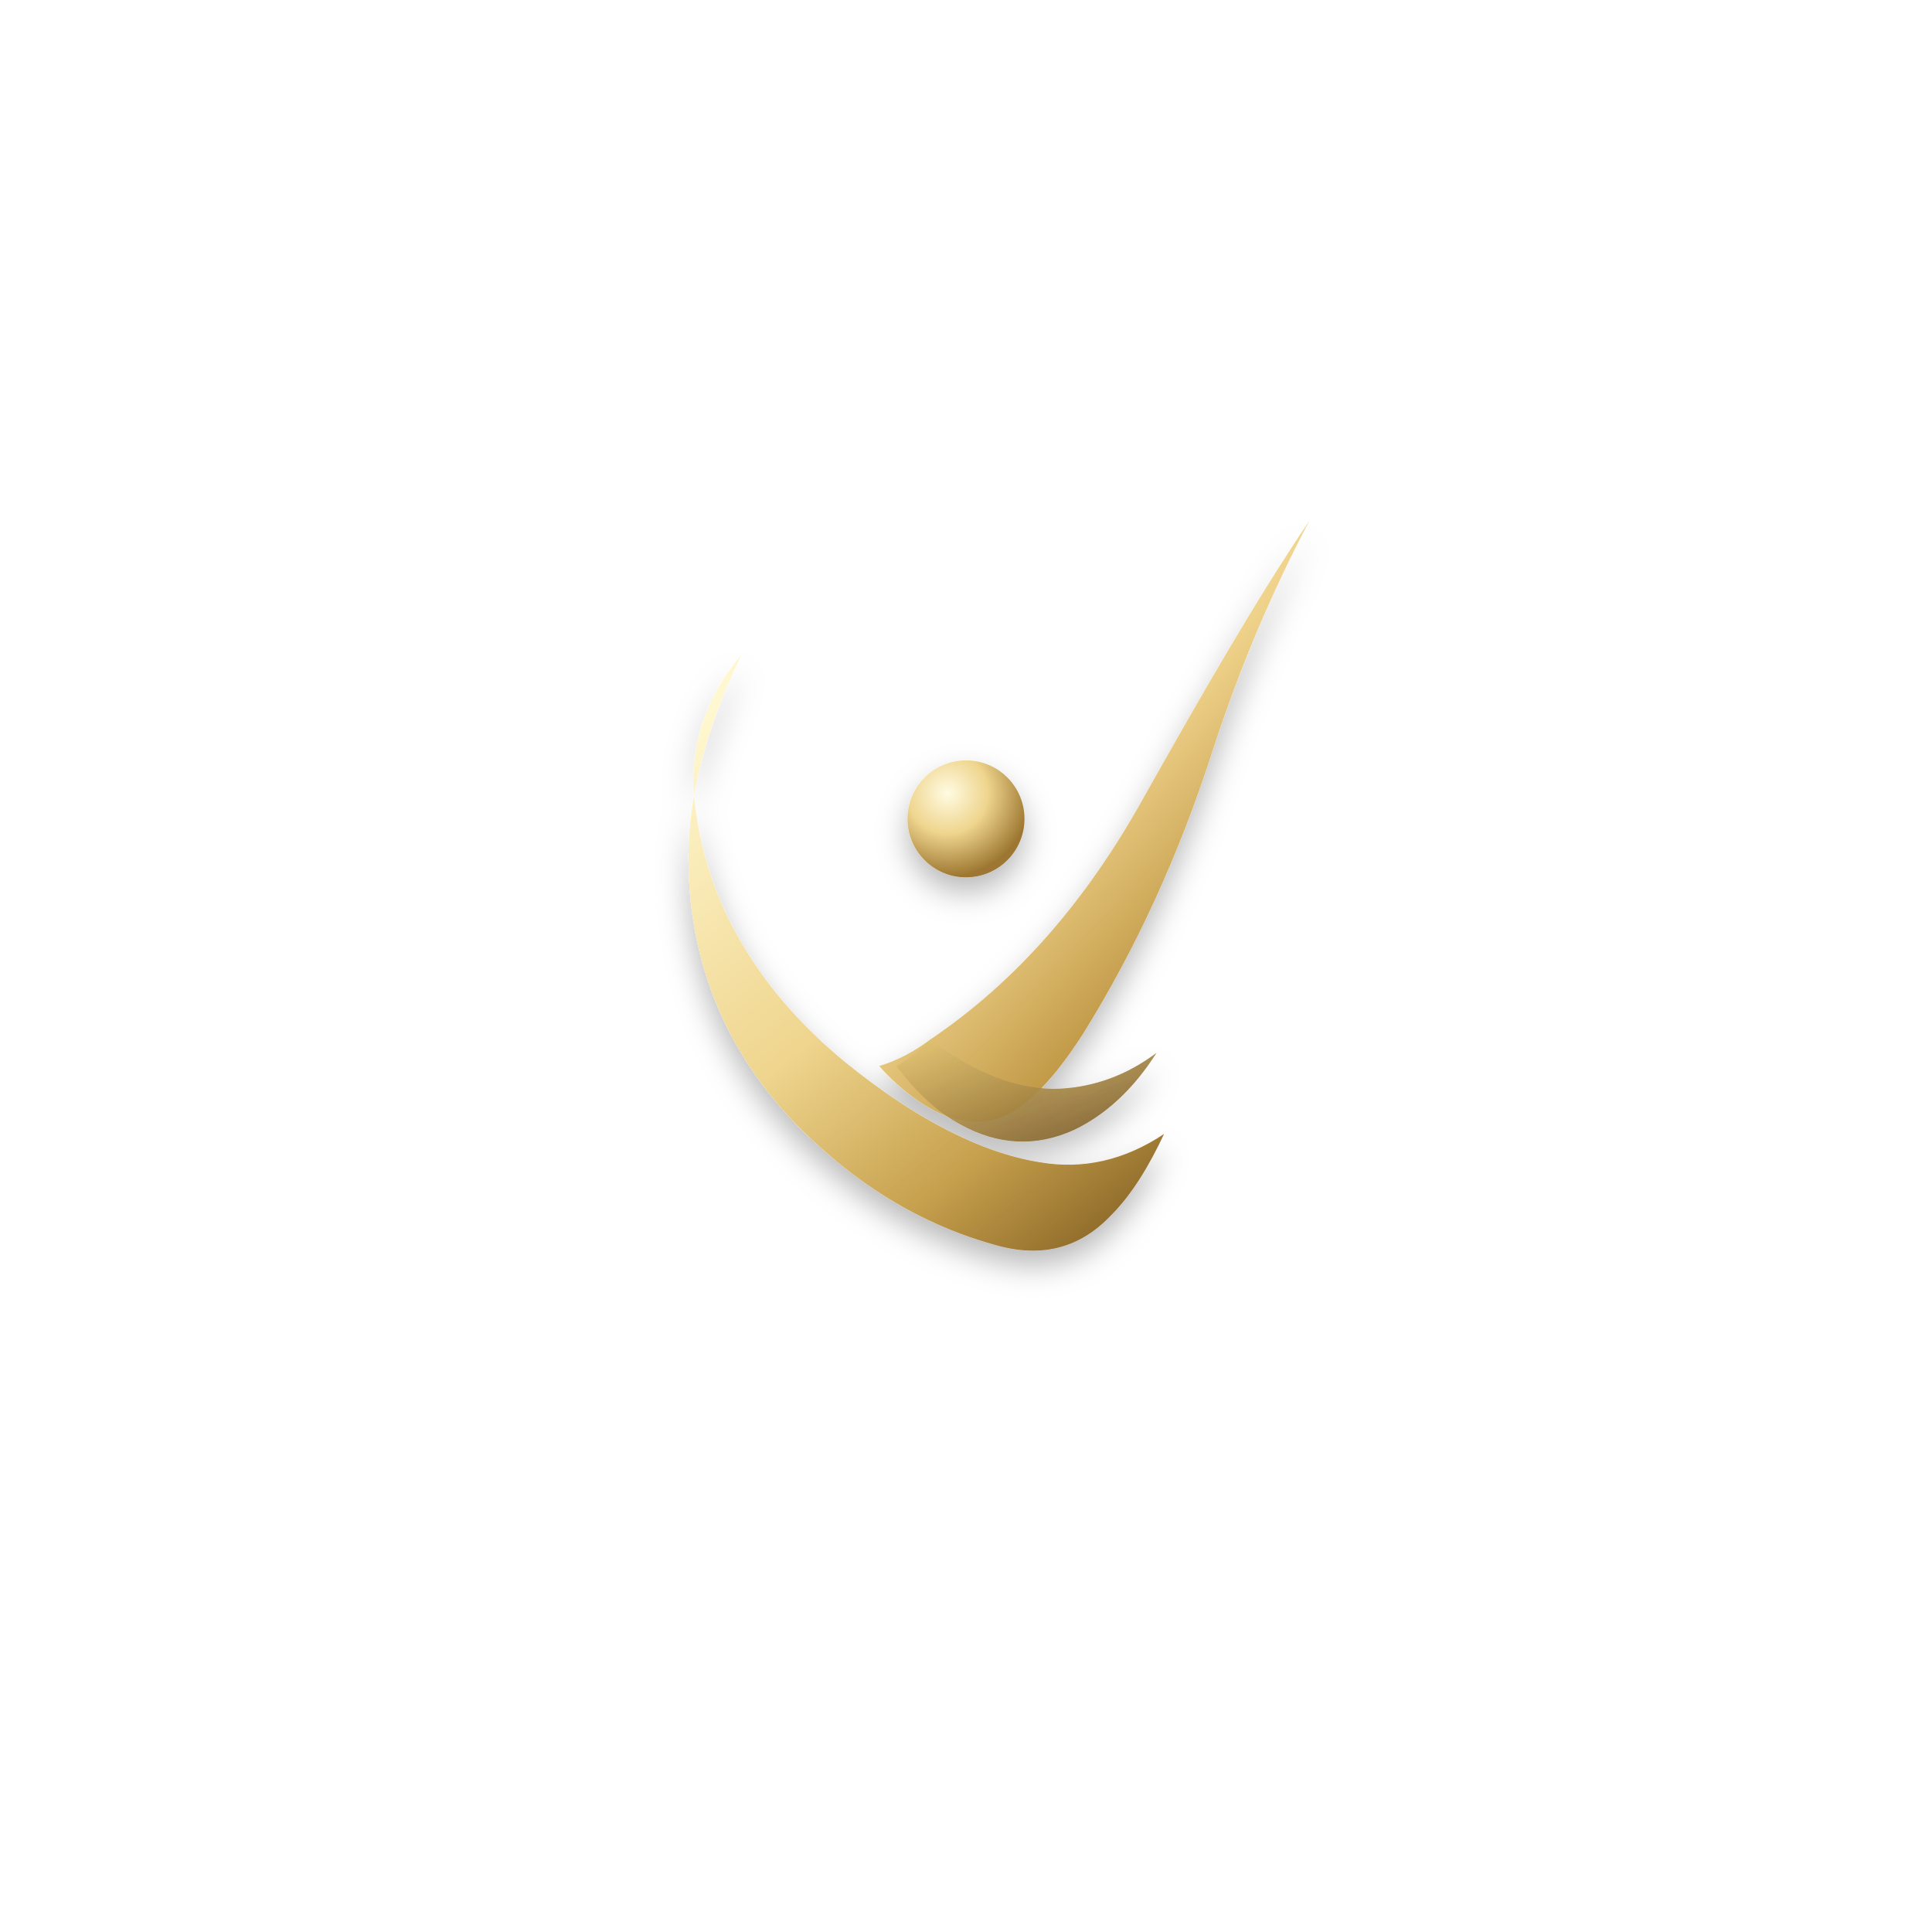
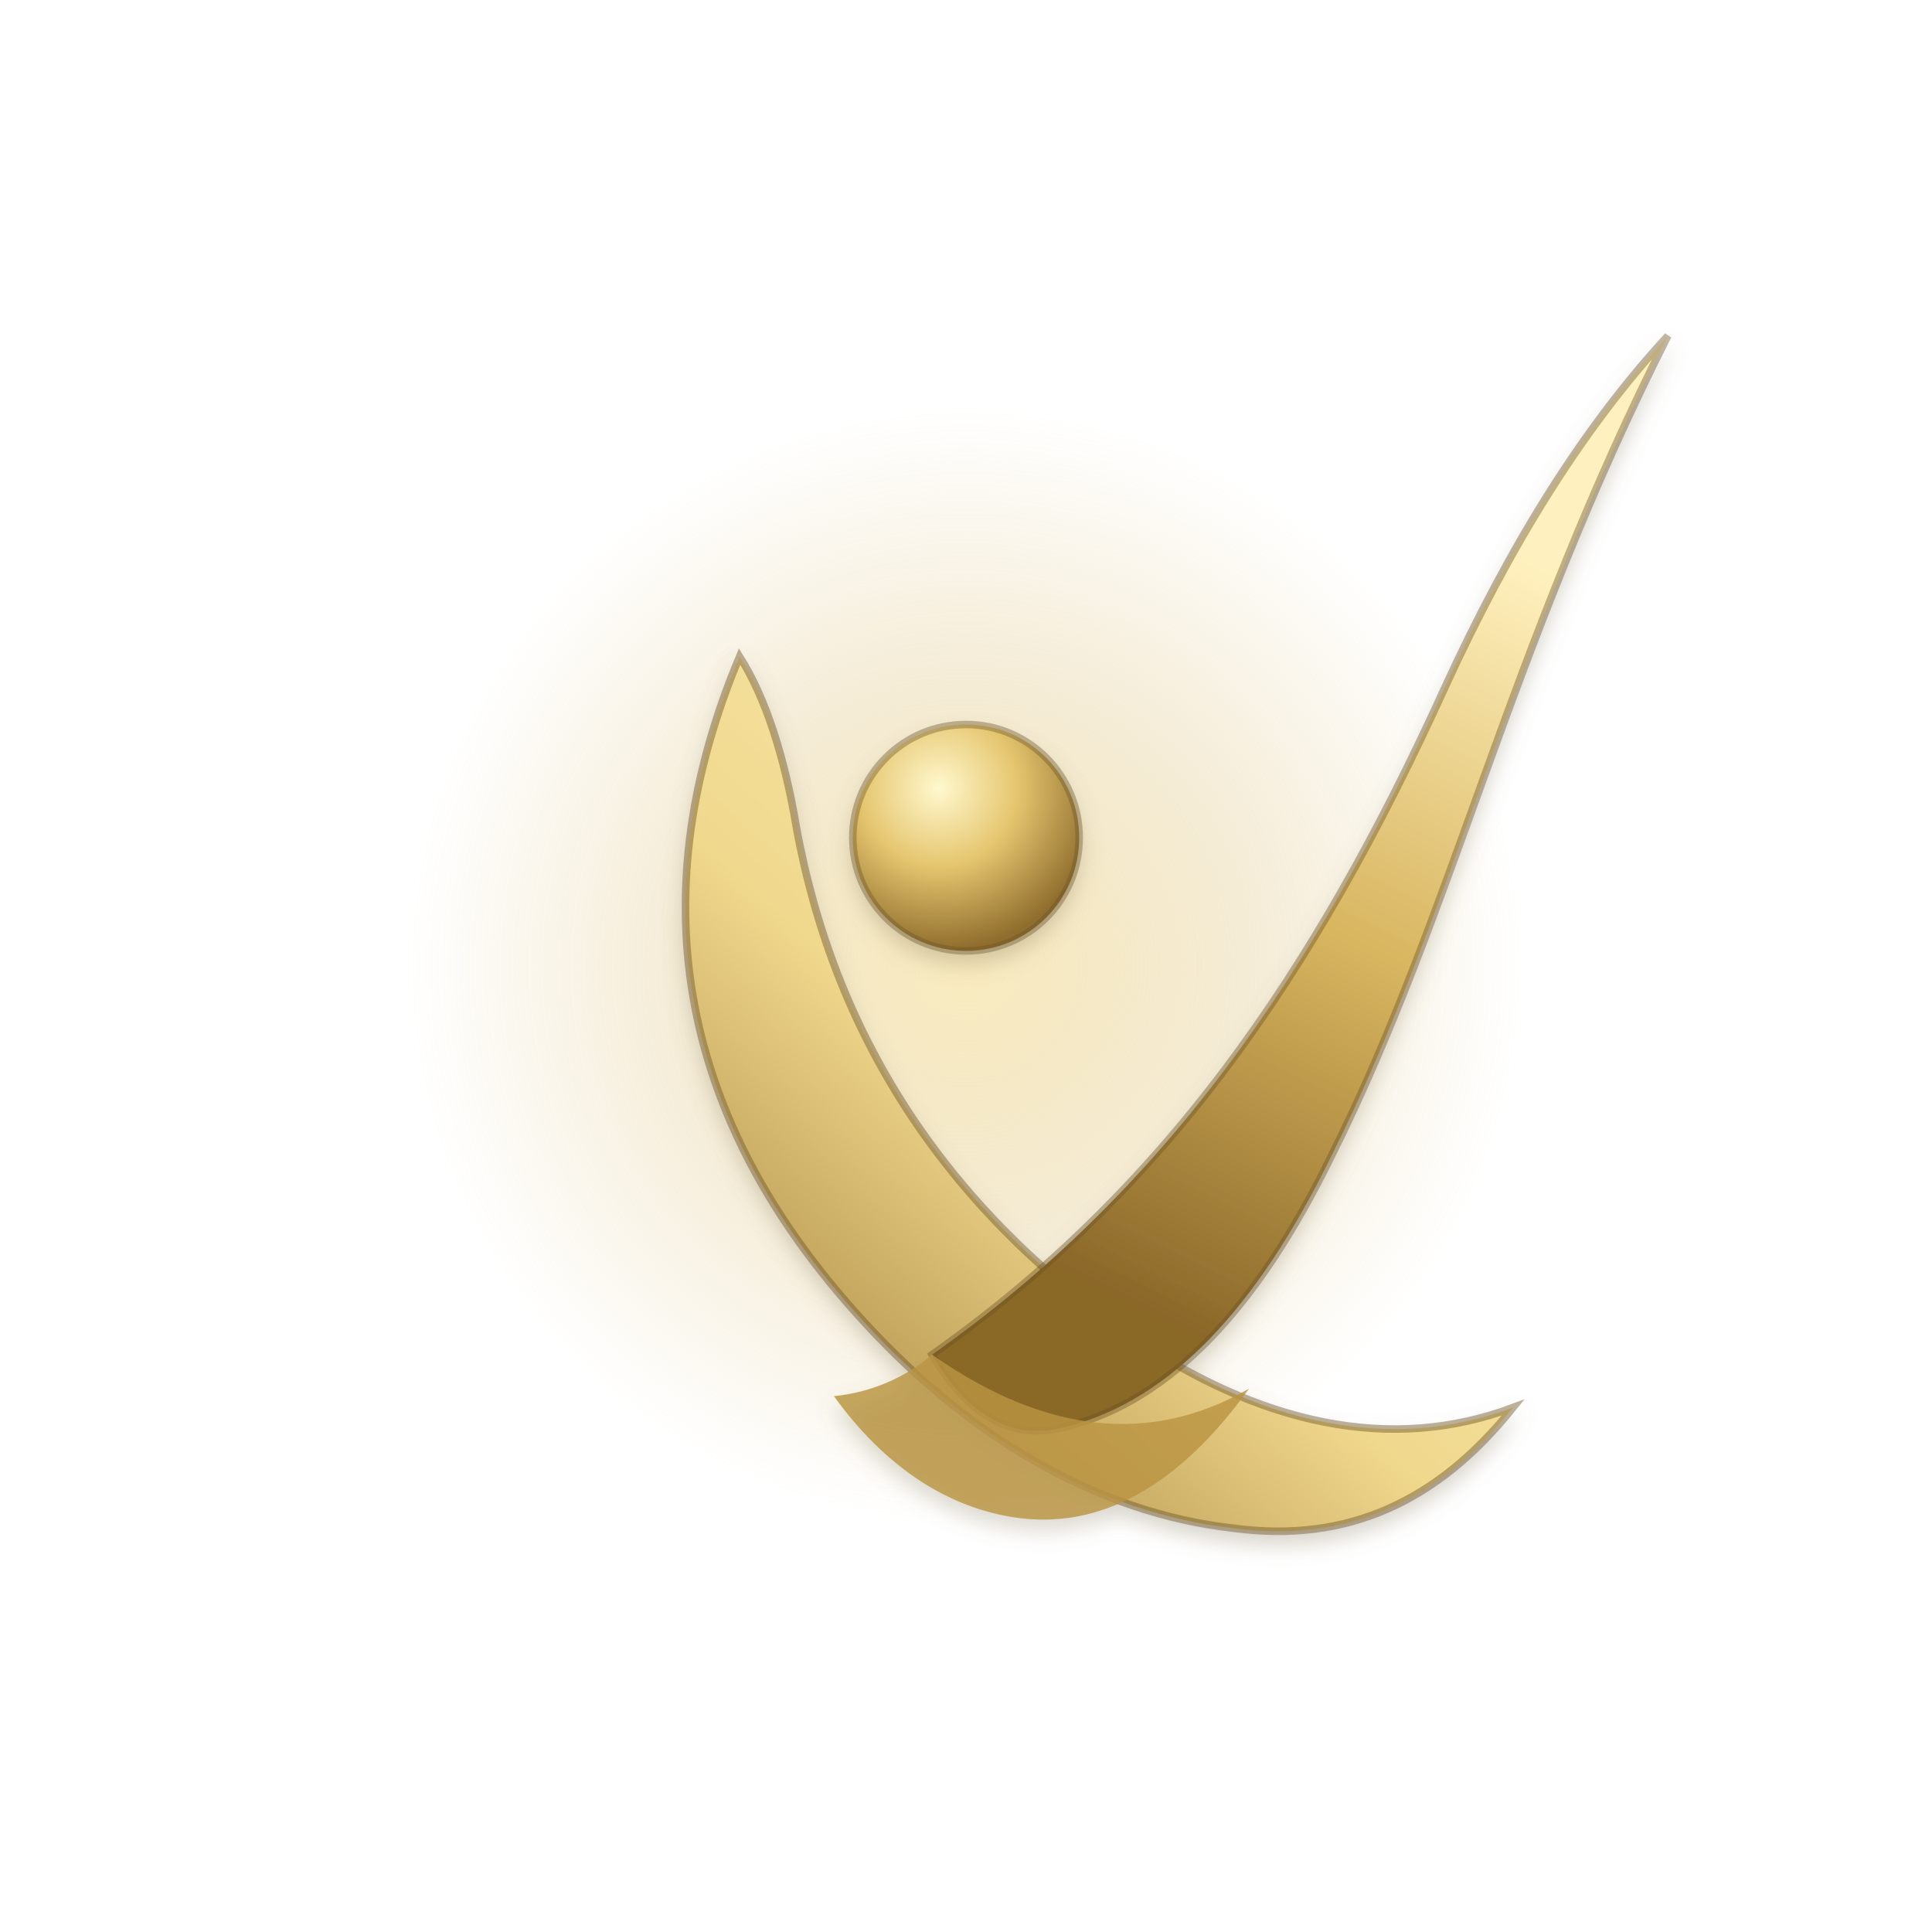
- <svg xmlns="http://www.w3.org/2000/svg" viewBox="0 0 1024 1024" role="img" aria-label="UNIGO logo mark">
+ <svg xmlns="http://www.w3.org/2000/svg" viewBox="0 0 512 512" role="img" aria-label="UNIGO logo mark">
  <defs>
-     <linearGradient id="leftGold" x1="0.2" y1="0" x2="0.85" y2="1">
-       <stop offset="0" stop-color="#fff7cf" />
-       <stop offset="0.48" stop-color="#efd58e" />
-       <stop offset="0.78" stop-color="#c6a04d" />
-       <stop offset="1" stop-color="#8d6928" />
+     <radialGradient id="halo" cx="50%" cy="50%" r="42%">
+       <stop offset="0" stop-color="#f5dc8a" stop-opacity=".55" />
+       <stop offset=".54" stop-color="#d6b45e" stop-opacity=".24" />
+       <stop offset="1" stop-color="#d6b45e" stop-opacity="0" />
+     </radialGradient>
+     <linearGradient id="goldA" x1="148" y1="365" x2="355" y2="131" gradientUnits="userSpaceOnUse">
+       <stop offset="0" stop-color="#9b7631" />
+       <stop offset=".42" stop-color="#f0d88d" />
+       <stop offset="1" stop-color="#fff4c4" />
    </linearGradient>
-     <linearGradient id="rightGold" x1="0.15" y1="0" x2="0.9" y2="1">
-       <stop offset="0" stop-color="#fff8d7" />
-       <stop offset="0.45" stop-color="#efd28a" />
-       <stop offset="0.74" stop-color="#bd9441" />
-       <stop offset="1" stop-color="#75531d" />
+     <linearGradient id="goldB" x1="283" y1="338" x2="382" y2="137" gradientUnits="userSpaceOnUse">
+       <stop offset="0" stop-color="#8a6728" />
+       <stop offset=".5" stop-color="#d8b55f" />
+       <stop offset="1" stop-color="#fff1bf" />
    </linearGradient>
-     <linearGradient id="innerGold" x1="0" y1="0" x2="1" y2="1">
-       <stop offset="0" stop-color="#e7c977" />
-       <stop offset="1" stop-color="#6f4e1a" />
-     </linearGradient>
-     <radialGradient id="orb" cx="34%" cy="28%" r="72%">
-       <stop offset="0" stop-color="#fffbe2" />
-       <stop offset="0.48" stop-color="#efd58e" />
-       <stop offset="1" stop-color="#9c7630" />
+     <radialGradient id="orb" cx="38%" cy="28%" r="72%">
+       <stop offset="0" stop-color="#fff8ce" />
+       <stop offset=".48" stop-color="#e5c66f" />
+       <stop offset="1" stop-color="#8f6d2d" />
    </radialGradient>
-     <filter id="softShadow" x="-30%" y="-30%" width="160%" height="160%">
-       <feDropShadow dx="0" dy="8" stdDeviation="8" flood-color="#000" flood-opacity=".28" />
+     <filter id="soft" x="-35%" y="-35%" width="170%" height="170%">
+       <feGaussianBlur in="SourceAlpha" stdDeviation="2.8" />
+       <feOffset dy="3" />
+       <feColorMatrix values="0 0 0 0 0.21 0 0 0 0 0.16 0 0 0 0 0.08 0 0 0 .32 0" />
+       <feBlend in="SourceGraphic" />
    </filter>
  </defs>
-   <g filter="url(#softShadow)">
-     <path d="M393 347c-18 37-29 75-28 112 1 62 28 113 72 151 27 24 58 41 91 50 25 7 45 1 61-16 11-11 20-26 28-43-21 14-43 19-66 15-31-5-66-23-103-53-45-37-72-82-79-132-5-31 3-59 24-84z" fill="url(#leftGold)" />
-     <path d="M493 551c46-31 83-74 113-128 31-55 59-104 88-147-20 38-37 78-51 121-18 56-41 106-69 151-18 28-34 43-50 46-13 2-25-2-38-11-7-5-14-11-20-18 10-3 19-8 27-14z" fill="url(#rightGold)" />
-     <path d="M493 551c24 18 47 27 69 26 18-1 35-7 51-19-12 19-27 33-44 41-20 9-40 8-60-3-13-7-24-18-34-31 6-3 12-8 18-14z" fill="url(#innerGold)" opacity=".9" />
-     <circle cx="512" cy="434" r="31" fill="url(#orb)" />
+   <rect width="512" height="512" fill="none" />
+   <circle cx="256" cy="256" r="178" fill="url(#halo)" />
+   <g filter="url(#soft)">
+     <path d="M196 174c-26 62-17 120 30 173 30 34 65 54 101 58 30 4 54-7 74-32-32 12-67 5-103-20-48-34-77-79-87-134-3-18-8-34-15-45Z" fill="url(#goldA)" stroke="#6d5528" stroke-opacity=".45" stroke-width="2" />
+     <path d="M247 359c61-43 101-100 136-177 17-37 36-68 59-93-42 83-57 153-89 217-20 41-43 65-70 72-14 4-26-2-36-19Z" fill="url(#goldB)" stroke="#6d5528" stroke-opacity=".42" stroke-width="2" />
+     <path d="M247 359c30 21 58 24 84 9-18 25-39 38-63 34-18-3-34-14-47-32 10-1 19-5 26-11Z" fill="#b99443" opacity=".82" />
+     <circle cx="256" cy="222" r="30" fill="url(#orb)" stroke="#6d5528" stroke-opacity=".4" stroke-width="2" />
  </g>
</svg>
